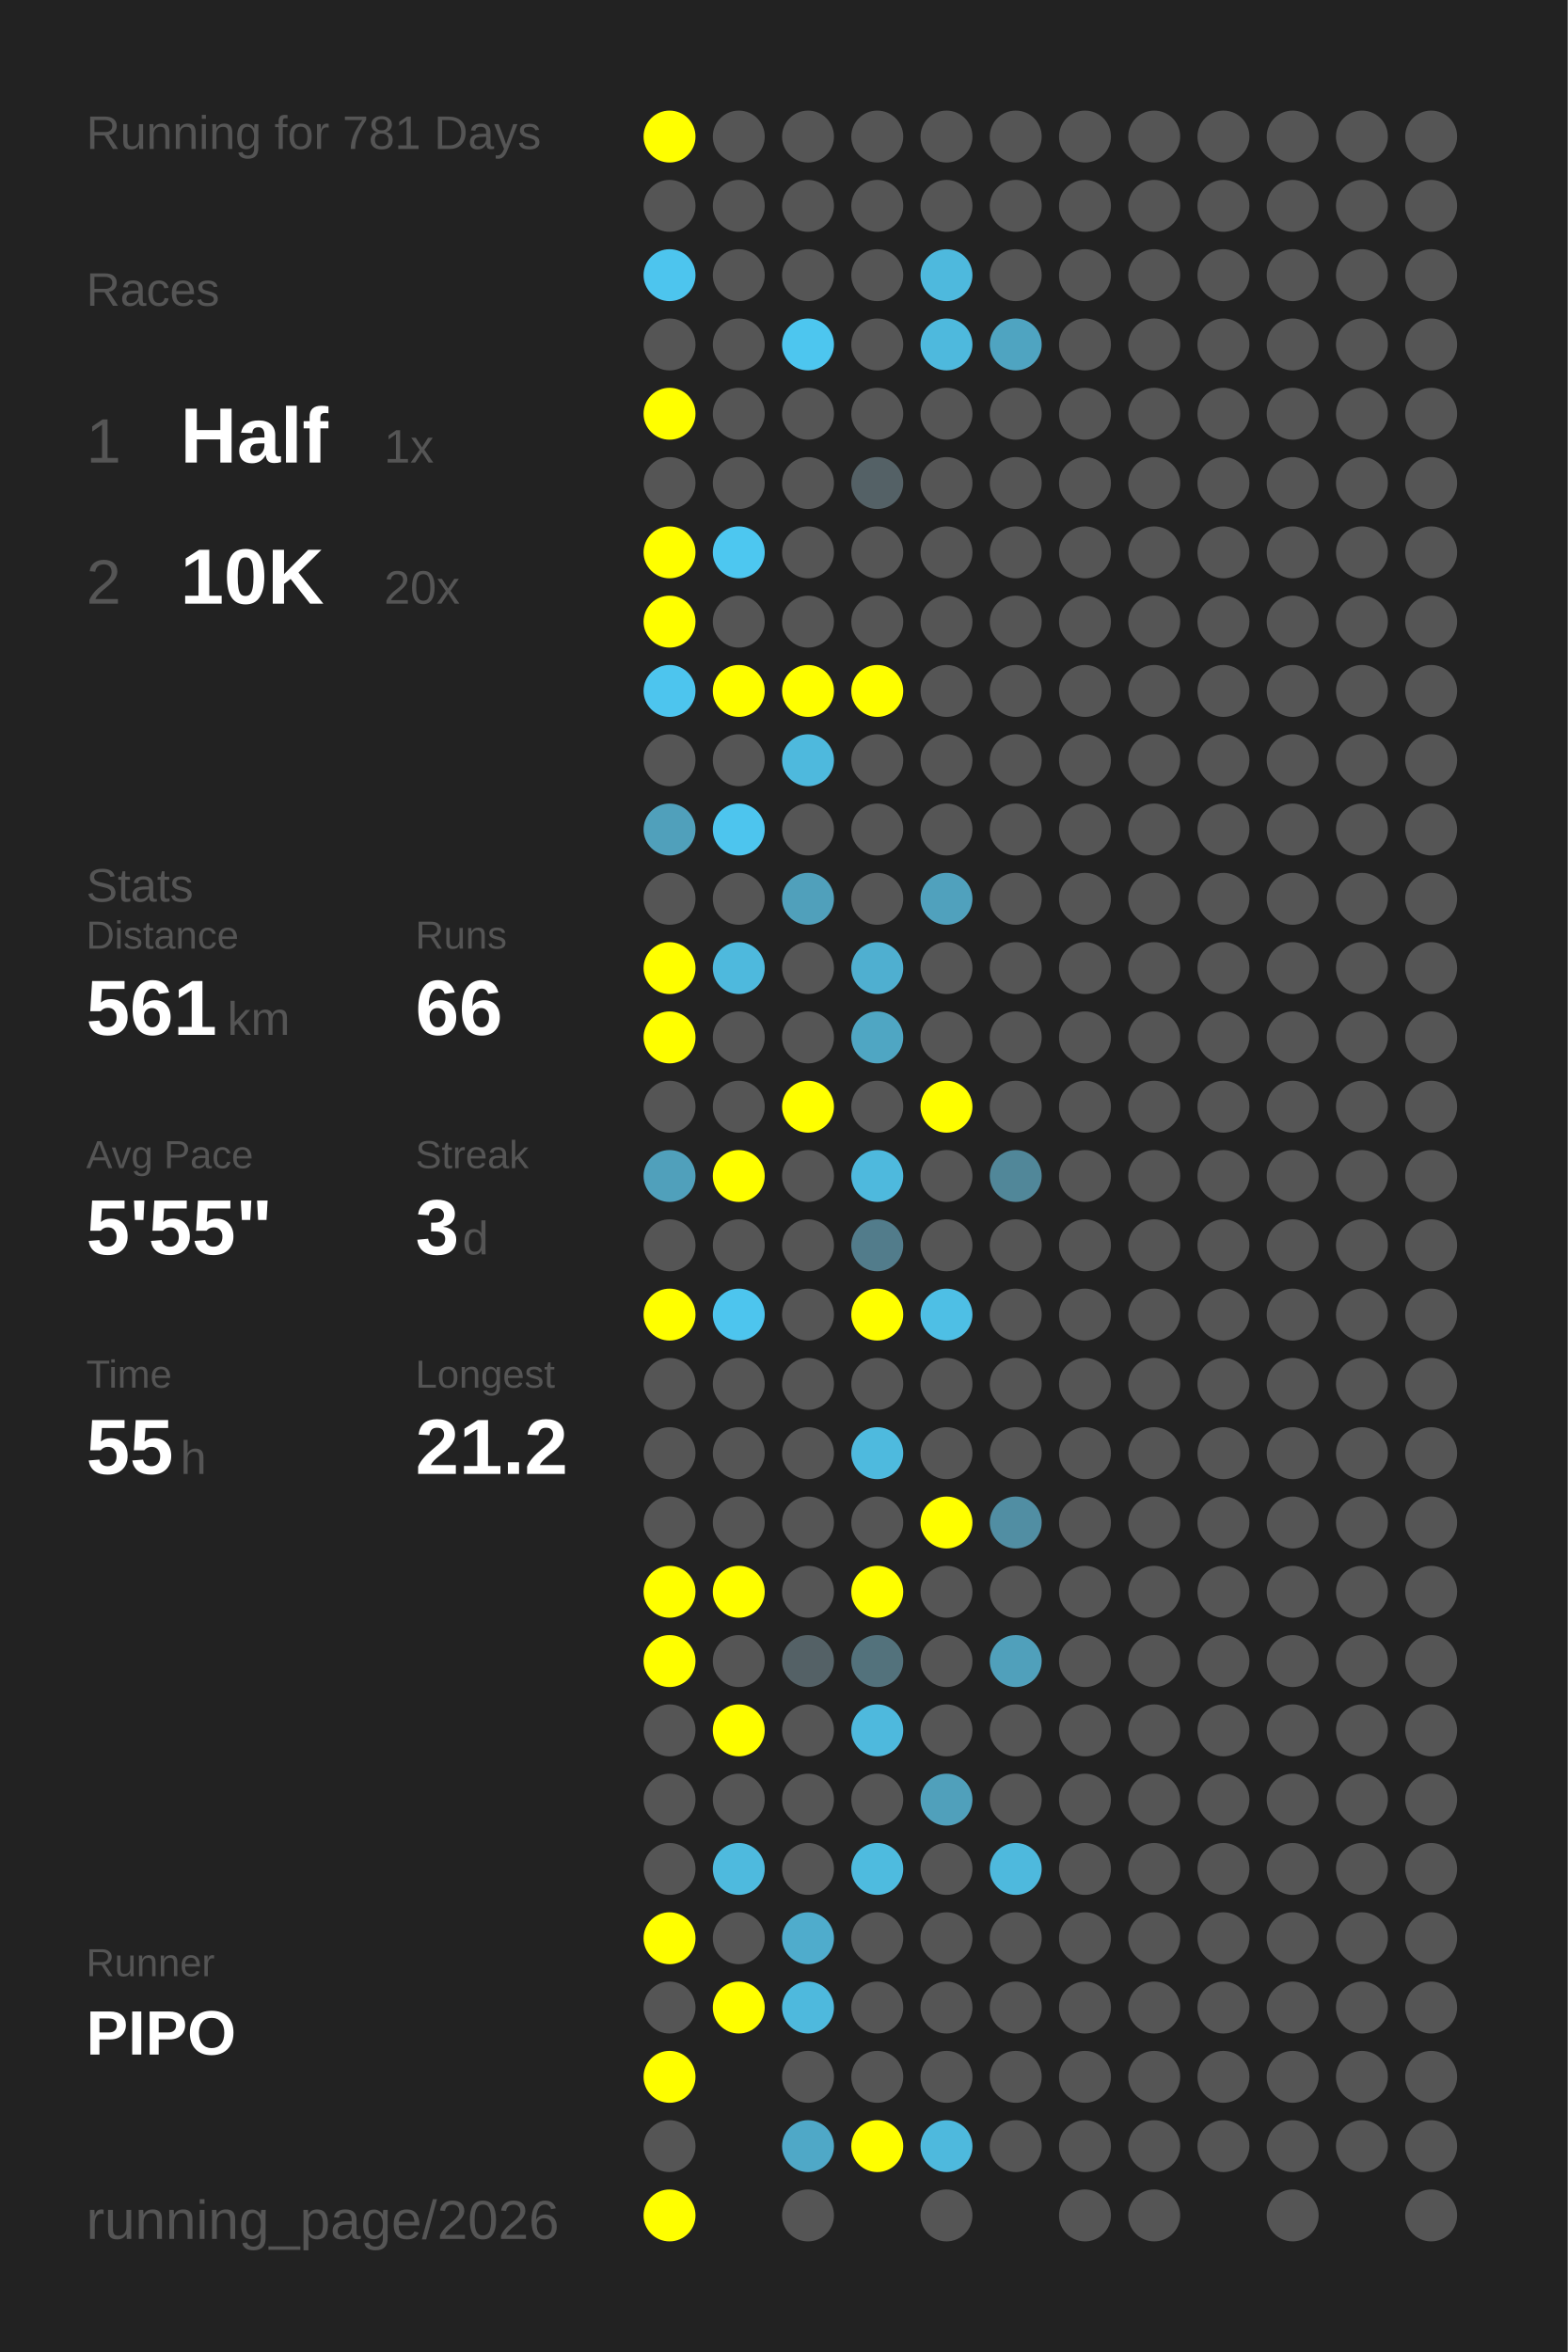
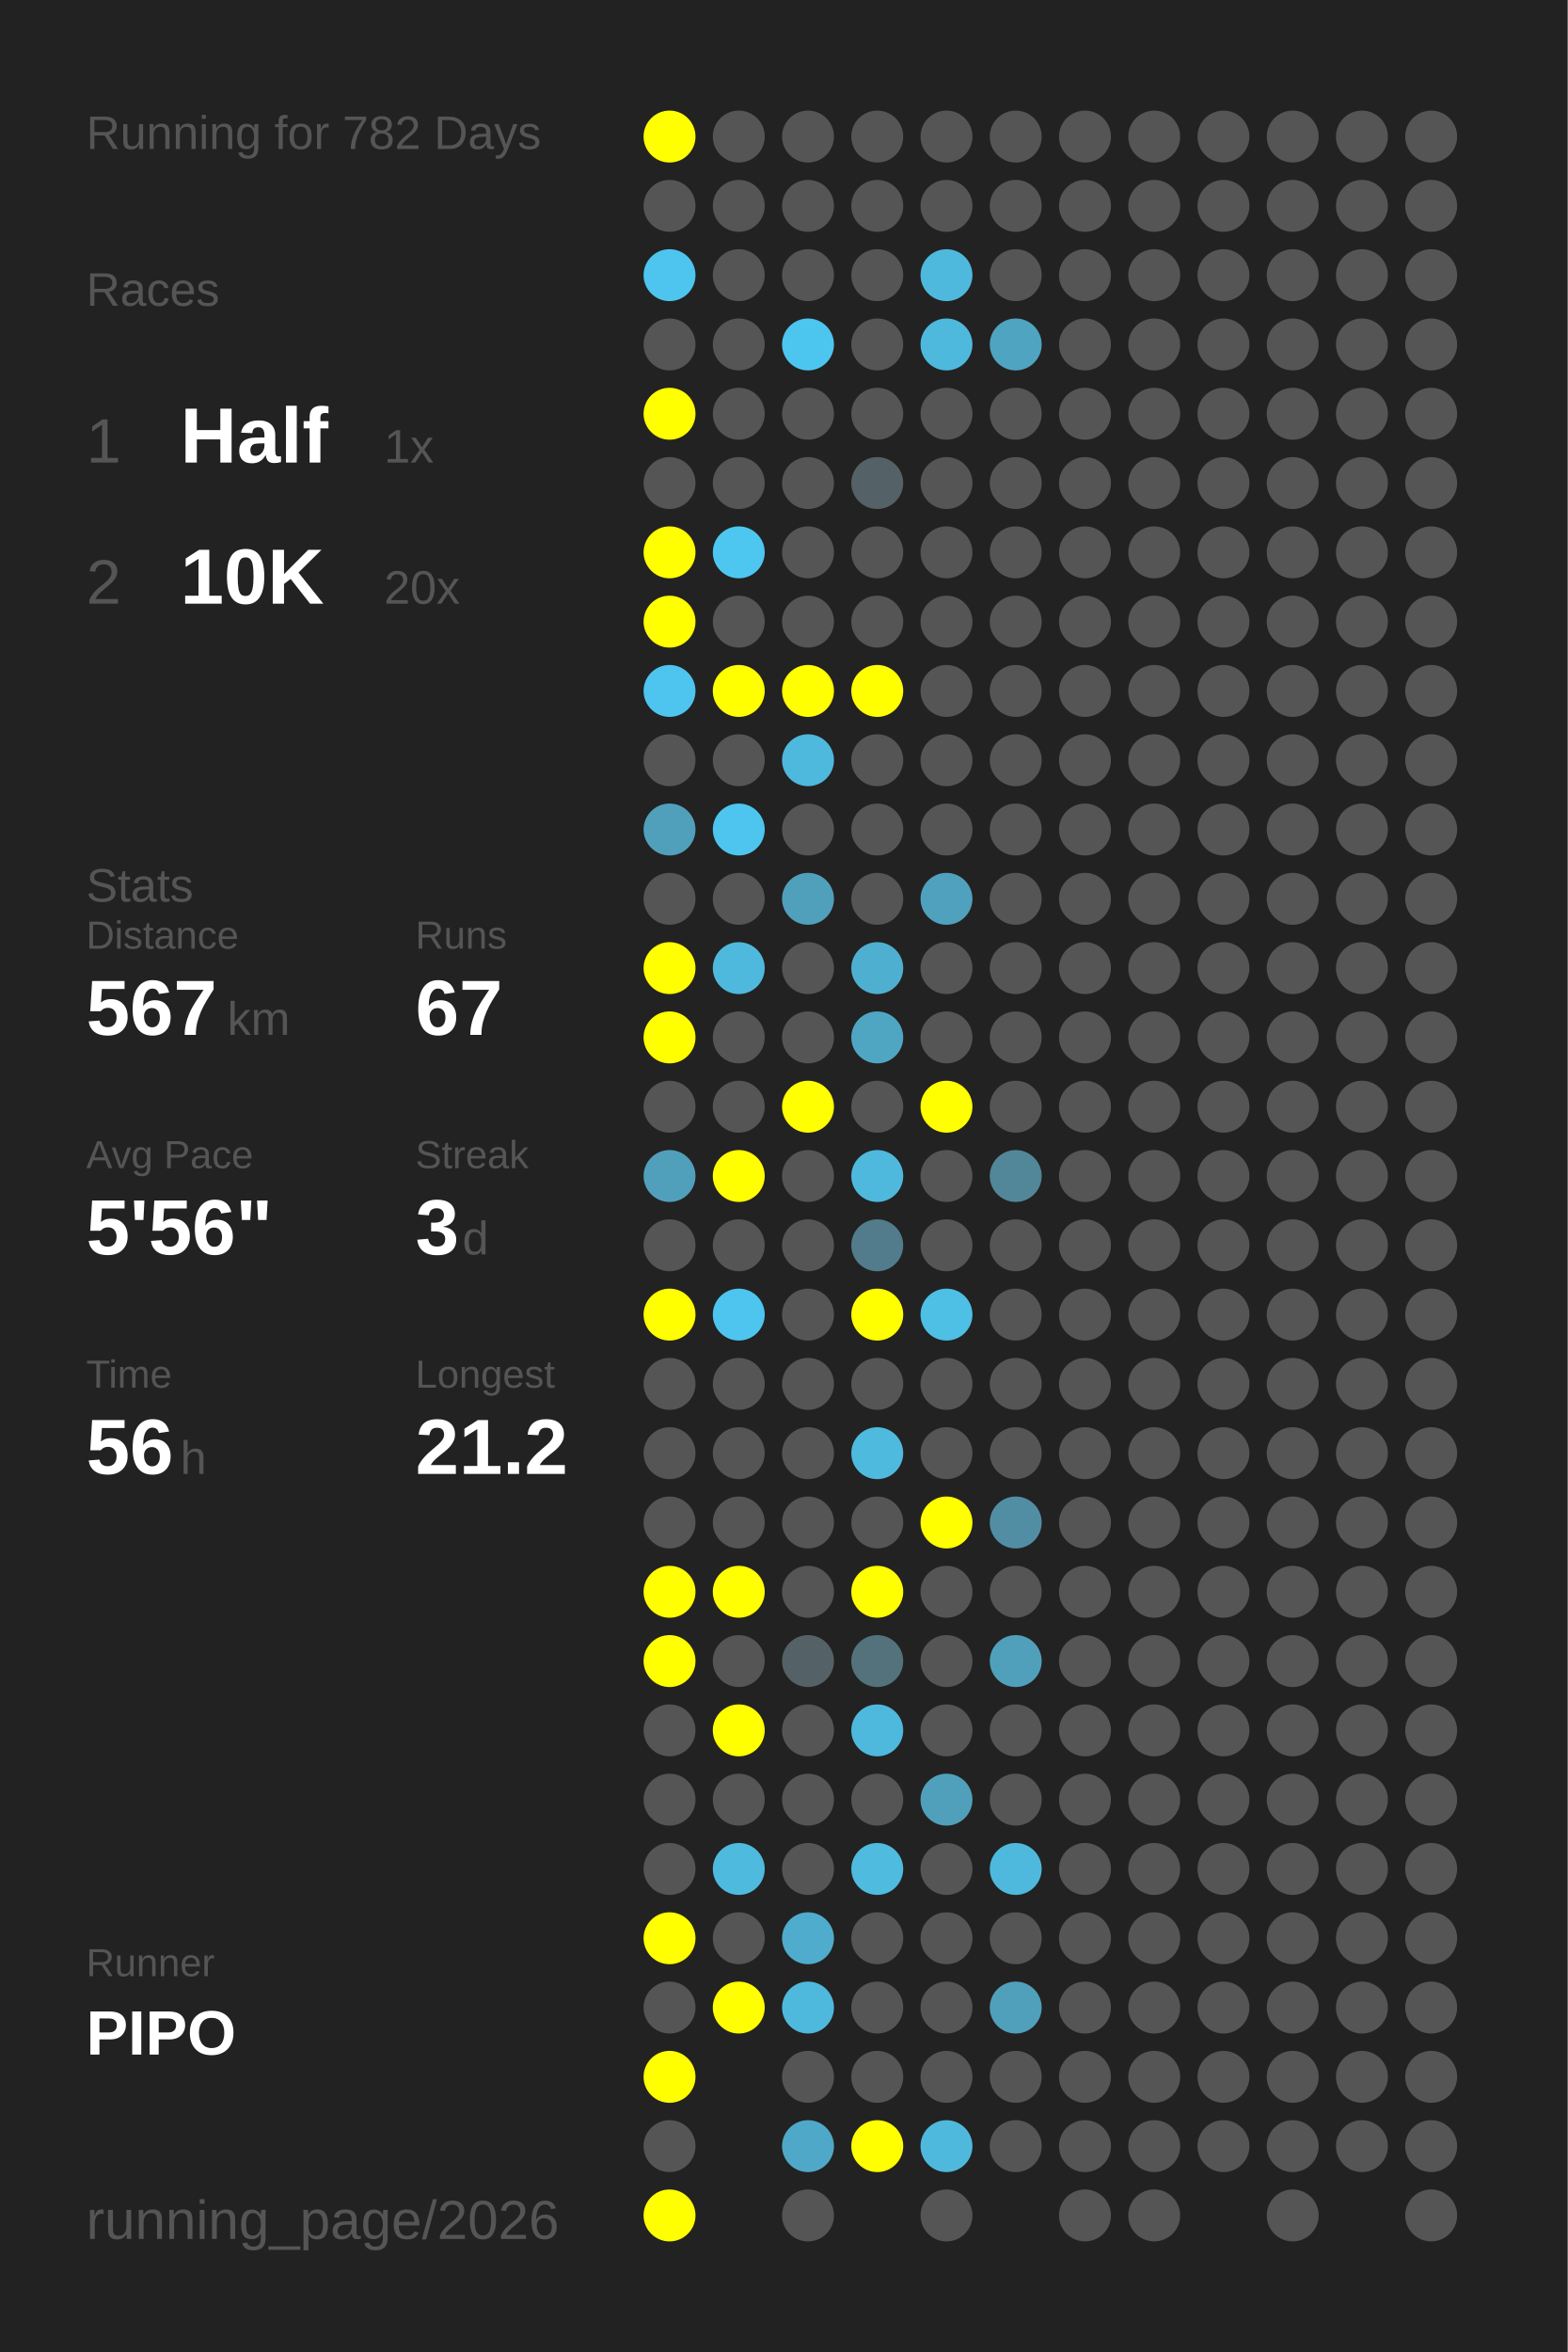
<svg xmlns="http://www.w3.org/2000/svg" baseProfile="full" height="300mm" version="1.1" viewBox="0,0,200,300" width="200mm">
  <defs />
  <rect fill="#222222" height="300" width="200" x="0" y="0" />
-   <text fill="#555555" style="font-size:6px; font-family:Arial;" x="11" y="19">Running for 781 Days</text>
+   <text fill="#555555" style="font-size:6px; font-family:Arial;" x="11" y="19">Running for 782 Days</text>
  <text fill="#555555" style="font-size:6px; font-family:Arial;" x="11" y="39">Races</text>
  <text fill="#555555" style="font-size:8px; font-family:Arial;" x="11" y="59">1</text>
  <text fill="#FFFFFF" style="font-size:10px; font-family:Arial; font-weight:bold;" x="23" y="59">Half</text>
  <text fill="#555555" style="font-size:6px; font-family:Arial;" x="49" y="59">1x</text>
  <text fill="#555555" style="font-size:8px; font-family:Arial;" x="11" y="77">2</text>
  <text fill="#FFFFFF" style="font-size:10px; font-family:Arial; font-weight:bold;" x="23" y="77">10K</text>
  <text fill="#555555" style="font-size:6px; font-family:Arial;" x="49" y="77">20x</text>
  <text fill="#555555" style="font-size:6px; font-family:Arial;" x="11" y="115">Stats</text>
  <text fill="#555555" style="font-size:5px; font-family:Arial;" x="11" y="121">Distance</text>
-   <text fill="#FFFFFF" style="font-size:10px; font-family:Arial; font-weight:bold;" x="11" y="132">561</text>
+   <text fill="#FFFFFF" style="font-size:10px; font-family:Arial; font-weight:bold;" x="11" y="132">567</text>
  <text fill="#555555" style="font-size:6px; font-family:Arial;" x="29" y="132">km</text>
  <text fill="#555555" style="font-size:5px; font-family:Arial;" x="53" y="121">Runs</text>
-   <text fill="#FFFFFF" style="font-size:10px; font-family:Arial; font-weight:bold;" x="53" y="132">66</text>
+   <text fill="#FFFFFF" style="font-size:10px; font-family:Arial; font-weight:bold;" x="53" y="132">67</text>
  <text fill="#555555" style="font-size:5px; font-family:Arial;" x="11" y="149">Avg Pace</text>
-   <text fill="#FFFFFF" style="font-size:10px; font-family:Arial; font-weight:bold;" x="11" y="160">5'55"</text>
+   <text fill="#FFFFFF" style="font-size:10px; font-family:Arial; font-weight:bold;" x="11" y="160">5'56"</text>
  <text fill="#555555" style="font-size:5px; font-family:Arial;" x="53" y="149">Streak</text>
  <text fill="#FFFFFF" style="font-size:10px; font-family:Arial; font-weight:bold;" x="53" y="160">3</text>
  <text fill="#555555" style="font-size:6px; font-family:Arial;" x="59" y="160">d</text>
  <text fill="#555555" style="font-size:5px; font-family:Arial;" x="11" y="177">Time</text>
-   <text fill="#FFFFFF" style="font-size:10px; font-family:Arial; font-weight:bold;" x="11" y="188">55</text>
+   <text fill="#FFFFFF" style="font-size:10px; font-family:Arial; font-weight:bold;" x="11" y="188">56</text>
  <text fill="#555555" style="font-size:6px; font-family:Arial;" x="23" y="188">h</text>
  <text fill="#555555" style="font-size:5px; font-family:Arial;" x="53" y="177">Longest</text>
  <text fill="#FFFFFF" style="font-size:10px; font-family:Arial; font-weight:bold;" x="53" y="188">21.2</text>
  <text fill="#555555" style="font-size:5px; font-family:Arial;" x="11" y="252.065">Runner</text>
  <text fill="#FFFFFF" style="font-size:8px; font-family:Arial; font-weight:bold;" x="11" y="262.065">PIPO</text>
  <text fill="#555555" style="font-size:7px; font-family:Arial;" x="11" y="285.581">running_page/2026</text>
  <circle cx="85.417" cy="17.419" fill="#FFFF00" r="3.312" />
  <circle cx="85.417" cy="26.258" fill="#555555" r="3.312" />
  <circle cx="85.417" cy="35.097" fill="#4dc5ee" r="3.312" />
  <circle cx="85.417" cy="43.935" fill="#555555" r="3.312" />
  <circle cx="85.417" cy="52.774" fill="#FFFF00" r="3.312" />
  <circle cx="85.417" cy="61.613" fill="#555555" r="3.312" />
  <circle cx="85.417" cy="70.452" fill="#FFFF00" r="3.312" />
  <circle cx="85.417" cy="79.29" fill="#FFFF00" r="3.312" />
  <circle cx="85.417" cy="88.129" fill="#4dc5ee" r="3.312" />
  <circle cx="85.417" cy="96.968" fill="#555555" r="3.312" />
  <circle cx="85.417" cy="105.806" fill="#50a0bb" r="3.312" />
  <circle cx="85.417" cy="114.645" fill="#555555" r="3.312" />
  <circle cx="85.417" cy="123.484" fill="#FFFF00" r="3.312" />
  <circle cx="85.417" cy="132.323" fill="#FFFF00" r="3.312" />
  <circle cx="85.417" cy="141.161" fill="#555555" r="3.312" />
  <circle cx="85.417" cy="150" fill="#50a0bb" r="3.312" />
  <circle cx="85.417" cy="158.839" fill="#555555" r="3.312" />
  <circle cx="85.417" cy="167.677" fill="#FFFF00" r="3.312" />
  <circle cx="85.417" cy="176.516" fill="#555555" r="3.312" />
  <circle cx="85.417" cy="185.355" fill="#555555" r="3.312" />
  <circle cx="85.417" cy="194.194" fill="#555555" r="3.312" />
  <circle cx="85.417" cy="203.032" fill="#FFFF00" r="3.312" />
  <circle cx="85.417" cy="211.871" fill="#FFFF00" r="3.312" />
  <circle cx="85.417" cy="220.71" fill="#555555" r="3.312" />
  <circle cx="85.417" cy="229.548" fill="#555555" r="3.312" />
  <circle cx="85.417" cy="238.387" fill="#555555" r="3.312" />
  <circle cx="85.417" cy="247.226" fill="#FFFF00" r="3.312" />
  <circle cx="85.417" cy="256.065" fill="#555555" r="3.312" />
  <circle cx="85.417" cy="264.903" fill="#FFFF00" r="3.312" />
  <circle cx="85.417" cy="273.742" fill="#555555" r="3.312" />
  <circle cx="85.417" cy="282.581" fill="#FFFF00" r="3.312" />
  <circle cx="94.25" cy="17.419" fill="#555555" r="3.312" />
  <circle cx="94.25" cy="26.258" fill="#555555" r="3.312" />
  <circle cx="94.25" cy="35.097" fill="#555555" r="3.312" />
  <circle cx="94.25" cy="43.935" fill="#555555" r="3.312" />
  <circle cx="94.25" cy="52.774" fill="#555555" r="3.312" />
  <circle cx="94.25" cy="61.613" fill="#555555" r="3.312" />
  <circle cx="94.25" cy="70.452" fill="#4dc7f0" r="3.312" />
  <circle cx="94.25" cy="79.29" fill="#555555" r="3.312" />
  <circle cx="94.25" cy="88.129" fill="#FFFF00" r="3.312" />
  <circle cx="94.25" cy="96.968" fill="#555555" r="3.312" />
  <circle cx="94.25" cy="105.806" fill="#4dc5ee" r="3.312" />
  <circle cx="94.25" cy="114.645" fill="#555555" r="3.312" />
  <circle cx="94.25" cy="123.484" fill="#4eb9dd" r="3.312" />
  <circle cx="94.25" cy="132.323" fill="#555555" r="3.312" />
  <circle cx="94.25" cy="141.161" fill="#555555" r="3.312" />
  <circle cx="94.25" cy="150" fill="#FFFF00" r="3.312" />
  <circle cx="94.25" cy="158.839" fill="#555555" r="3.312" />
  <circle cx="94.25" cy="167.677" fill="#4dc5ee" r="3.312" />
  <circle cx="94.25" cy="176.516" fill="#555555" r="3.312" />
  <circle cx="94.25" cy="185.355" fill="#555555" r="3.312" />
  <circle cx="94.25" cy="194.194" fill="#555555" r="3.312" />
  <circle cx="94.25" cy="203.032" fill="#FFFF00" r="3.312" />
  <circle cx="94.25" cy="211.871" fill="#555555" r="3.312" />
  <circle cx="94.25" cy="220.71" fill="#FFFF00" r="3.312" />
  <circle cx="94.25" cy="229.548" fill="#555555" r="3.312" />
  <circle cx="94.25" cy="238.387" fill="#4ebade" r="3.312" />
  <circle cx="94.25" cy="247.226" fill="#555555" r="3.312" />
  <circle cx="94.25" cy="256.065" fill="#FFFF00" r="3.312" />
  <circle cx="103.083" cy="17.419" fill="#555555" r="3.312" />
  <circle cx="103.083" cy="26.258" fill="#555555" r="3.312" />
  <circle cx="103.083" cy="35.097" fill="#555555" r="3.312" />
  <circle cx="103.083" cy="43.935" fill="#4dc6ef" r="3.312" />
  <circle cx="103.083" cy="52.774" fill="#555555" r="3.312" />
  <circle cx="103.083" cy="61.613" fill="#555555" r="3.312" />
  <circle cx="103.083" cy="70.452" fill="#555555" r="3.312" />
  <circle cx="103.083" cy="79.29" fill="#555555" r="3.312" />
  <circle cx="103.083" cy="88.129" fill="#FFFF00" r="3.312" />
  <circle cx="103.083" cy="96.968" fill="#4eb9dd" r="3.312" />
  <circle cx="103.083" cy="105.806" fill="#555555" r="3.312" />
  <circle cx="103.083" cy="114.645" fill="#50a0bb" r="3.312" />
  <circle cx="103.083" cy="123.484" fill="#555555" r="3.312" />
  <circle cx="103.083" cy="132.323" fill="#555555" r="3.312" />
  <circle cx="103.083" cy="141.161" fill="#FFFF00" r="3.312" />
  <circle cx="103.083" cy="150" fill="#555555" r="3.312" />
  <circle cx="103.083" cy="158.839" fill="#555555" r="3.312" />
  <circle cx="103.083" cy="167.677" fill="#555555" r="3.312" />
  <circle cx="103.083" cy="176.516" fill="#555555" r="3.312" />
  <circle cx="103.083" cy="185.355" fill="#555555" r="3.312" />
  <circle cx="103.083" cy="194.194" fill="#555555" r="3.312" />
  <circle cx="103.083" cy="203.032" fill="#555555" r="3.312" />
  <circle cx="103.083" cy="211.871" fill="#546166" r="3.312" />
  <circle cx="103.083" cy="220.71" fill="#555555" r="3.312" />
  <circle cx="103.083" cy="229.548" fill="#555555" r="3.312" />
  <circle cx="103.083" cy="238.387" fill="#555555" r="3.312" />
  <circle cx="103.083" cy="247.226" fill="#4faccc" r="3.312" />
  <circle cx="103.083" cy="256.065" fill="#4eb9dd" r="3.312" />
  <circle cx="103.083" cy="264.903" fill="#555555" r="3.312" />
  <circle cx="103.083" cy="273.742" fill="#4fa8c7" r="3.312" />
  <circle cx="103.083" cy="282.581" fill="#555555" r="3.312" />
  <circle cx="111.917" cy="17.419" fill="#555555" r="3.312" />
  <circle cx="111.917" cy="26.258" fill="#555555" r="3.312" />
  <circle cx="111.917" cy="35.097" fill="#555555" r="3.312" />
  <circle cx="111.917" cy="43.935" fill="#555555" r="3.312" />
  <circle cx="111.917" cy="52.774" fill="#555555" r="3.312" />
  <circle cx="111.917" cy="61.613" fill="#546166" r="3.312" />
  <circle cx="111.917" cy="70.452" fill="#555555" r="3.312" />
  <circle cx="111.917" cy="79.29" fill="#555555" r="3.312" />
  <circle cx="111.917" cy="88.129" fill="#FFFF00" r="3.312" />
  <circle cx="111.917" cy="96.968" fill="#555555" r="3.312" />
  <circle cx="111.917" cy="105.806" fill="#555555" r="3.312" />
  <circle cx="111.917" cy="114.645" fill="#555555" r="3.312" />
  <circle cx="111.917" cy="123.484" fill="#4fafd0" r="3.312" />
  <circle cx="111.917" cy="132.323" fill="#4fa6c3" r="3.312" />
  <circle cx="111.917" cy="141.161" fill="#555555" r="3.312" />
  <circle cx="111.917" cy="150" fill="#4eb9dd" r="3.312" />
  <circle cx="111.917" cy="158.839" fill="#527c8b" r="3.312" />
  <circle cx="111.917" cy="167.677" fill="#FFFF00" r="3.312" />
  <circle cx="111.917" cy="176.516" fill="#555555" r="3.312" />
  <circle cx="111.917" cy="185.355" fill="#4ebade" r="3.312" />
  <circle cx="111.917" cy="194.194" fill="#555555" r="3.312" />
  <circle cx="111.917" cy="203.032" fill="#FFFF00" r="3.312" />
  <circle cx="111.917" cy="211.871" fill="#53727c" r="3.312" />
  <circle cx="111.917" cy="220.71" fill="#4eb9dd" r="3.312" />
  <circle cx="111.917" cy="229.548" fill="#555555" r="3.312" />
  <circle cx="111.917" cy="238.387" fill="#4ebbdf" r="3.312" />
  <circle cx="111.917" cy="247.226" fill="#555555" r="3.312" />
  <circle cx="111.917" cy="256.065" fill="#555555" r="3.312" />
  <circle cx="111.917" cy="264.903" fill="#555555" r="3.312" />
  <circle cx="111.917" cy="273.742" fill="#FFFF00" r="3.312" />
  <circle cx="120.75" cy="17.419" fill="#555555" r="3.312" />
  <circle cx="120.75" cy="26.258" fill="#555555" r="3.312" />
  <circle cx="120.75" cy="35.097" fill="#4eb9dd" r="3.312" />
  <circle cx="120.75" cy="43.935" fill="#4eb9dd" r="3.312" />
  <circle cx="120.75" cy="52.774" fill="#555555" r="3.312" />
  <circle cx="120.75" cy="61.613" fill="#555555" r="3.312" />
  <circle cx="120.75" cy="70.452" fill="#555555" r="3.312" />
  <circle cx="120.75" cy="79.29" fill="#555555" r="3.312" />
  <circle cx="120.75" cy="88.129" fill="#555555" r="3.312" />
  <circle cx="120.75" cy="96.968" fill="#555555" r="3.312" />
  <circle cx="120.75" cy="105.806" fill="#555555" r="3.312" />
  <circle cx="120.75" cy="114.645" fill="#50a1bd" r="3.312" />
  <circle cx="120.75" cy="123.484" fill="#555555" r="3.312" />
  <circle cx="120.75" cy="132.323" fill="#555555" r="3.312" />
  <circle cx="120.75" cy="141.161" fill="#FFFF00" r="3.312" />
  <circle cx="120.75" cy="150" fill="#555555" r="3.312" />
  <circle cx="120.75" cy="158.839" fill="#555555" r="3.312" />
  <circle cx="120.75" cy="167.677" fill="#4ebfe5" r="3.312" />
  <circle cx="120.75" cy="176.516" fill="#555555" r="3.312" />
  <circle cx="120.75" cy="185.355" fill="#555555" r="3.312" />
  <circle cx="120.75" cy="194.194" fill="#FFFF00" r="3.312" />
  <circle cx="120.75" cy="203.032" fill="#555555" r="3.312" />
  <circle cx="120.75" cy="211.871" fill="#555555" r="3.312" />
  <circle cx="120.75" cy="220.71" fill="#555555" r="3.312" />
  <circle cx="120.75" cy="229.548" fill="#50a0bb" r="3.312" />
  <circle cx="120.75" cy="238.387" fill="#555555" r="3.312" />
  <circle cx="120.75" cy="247.226" fill="#555555" r="3.312" />
  <circle cx="120.75" cy="256.065" fill="#555555" r="3.312" />
  <circle cx="120.75" cy="264.903" fill="#555555" r="3.312" />
  <circle cx="120.75" cy="273.742" fill="#4eb9dd" r="3.312" />
  <circle cx="120.75" cy="282.581" fill="#555555" r="3.312" />
  <circle cx="129.583" cy="17.419" fill="#555555" r="3.312" />
  <circle cx="129.583" cy="26.258" fill="#555555" r="3.312" />
  <circle cx="129.583" cy="35.097" fill="#555555" r="3.312" />
  <circle cx="129.583" cy="43.935" fill="#4fa4c1" r="3.312" />
  <circle cx="129.583" cy="52.774" fill="#555555" r="3.312" />
  <circle cx="129.583" cy="61.613" fill="#555555" r="3.312" />
  <circle cx="129.583" cy="70.452" fill="#555555" r="3.312" />
  <circle cx="129.583" cy="79.29" fill="#555555" r="3.312" />
  <circle cx="129.583" cy="88.129" fill="#555555" r="3.312" />
  <circle cx="129.583" cy="96.968" fill="#555555" r="3.312" />
  <circle cx="129.583" cy="105.806" fill="#555555" r="3.312" />
  <circle cx="129.583" cy="114.645" fill="#555555" r="3.312" />
  <circle cx="129.583" cy="123.484" fill="#555555" r="3.312" />
  <circle cx="129.583" cy="132.323" fill="#555555" r="3.312" />
  <circle cx="129.583" cy="141.161" fill="#555555" r="3.312" />
  <circle cx="129.583" cy="150" fill="#518799" r="3.312" />
  <circle cx="129.583" cy="158.839" fill="#555555" r="3.312" />
  <circle cx="129.583" cy="167.677" fill="#555555" r="3.312" />
  <circle cx="129.583" cy="176.516" fill="#555555" r="3.312" />
  <circle cx="129.583" cy="185.355" fill="#555555" r="3.312" />
  <circle cx="129.583" cy="194.194" fill="#518ea3" r="3.312" />
  <circle cx="129.583" cy="203.032" fill="#555555" r="3.312" />
  <circle cx="129.583" cy="211.871" fill="#50a0bb" r="3.312" />
  <circle cx="129.583" cy="220.71" fill="#555555" r="3.312" />
  <circle cx="129.583" cy="229.548" fill="#555555" r="3.312" />
  <circle cx="129.583" cy="238.387" fill="#4eb9dd" r="3.312" />
  <circle cx="129.583" cy="247.226" fill="#555555" r="3.312" />
-   <circle cx="129.583" cy="256.065" fill="#555555" r="3.312" />
+   <circle cx="129.583" cy="256.065" fill="#50a0bb" r="3.312" />
  <circle cx="129.583" cy="264.903" fill="#555555" r="3.312" />
  <circle cx="129.583" cy="273.742" fill="#555555" r="3.312" />
  <circle cx="138.417" cy="17.419" fill="#555555" r="3.312" />
  <circle cx="138.417" cy="26.258" fill="#555555" r="3.312" />
  <circle cx="138.417" cy="35.097" fill="#555555" r="3.312" />
  <circle cx="138.417" cy="43.935" fill="#555555" r="3.312" />
  <circle cx="138.417" cy="52.774" fill="#555555" r="3.312" />
  <circle cx="138.417" cy="61.613" fill="#555555" r="3.312" />
  <circle cx="138.417" cy="70.452" fill="#555555" r="3.312" />
  <circle cx="138.417" cy="79.29" fill="#555555" r="3.312" />
  <circle cx="138.417" cy="88.129" fill="#555555" r="3.312" />
  <circle cx="138.417" cy="96.968" fill="#555555" r="3.312" />
  <circle cx="138.417" cy="105.806" fill="#555555" r="3.312" />
  <circle cx="138.417" cy="114.645" fill="#555555" r="3.312" />
  <circle cx="138.417" cy="123.484" fill="#555555" r="3.312" />
  <circle cx="138.417" cy="132.323" fill="#555555" r="3.312" />
  <circle cx="138.417" cy="141.161" fill="#555555" r="3.312" />
  <circle cx="138.417" cy="150" fill="#555555" r="3.312" />
  <circle cx="138.417" cy="158.839" fill="#555555" r="3.312" />
  <circle cx="138.417" cy="167.677" fill="#555555" r="3.312" />
  <circle cx="138.417" cy="176.516" fill="#555555" r="3.312" />
  <circle cx="138.417" cy="185.355" fill="#555555" r="3.312" />
  <circle cx="138.417" cy="194.194" fill="#555555" r="3.312" />
  <circle cx="138.417" cy="203.032" fill="#555555" r="3.312" />
  <circle cx="138.417" cy="211.871" fill="#555555" r="3.312" />
  <circle cx="138.417" cy="220.71" fill="#555555" r="3.312" />
  <circle cx="138.417" cy="229.548" fill="#555555" r="3.312" />
  <circle cx="138.417" cy="238.387" fill="#555555" r="3.312" />
  <circle cx="138.417" cy="247.226" fill="#555555" r="3.312" />
  <circle cx="138.417" cy="256.065" fill="#555555" r="3.312" />
  <circle cx="138.417" cy="264.903" fill="#555555" r="3.312" />
  <circle cx="138.417" cy="273.742" fill="#555555" r="3.312" />
  <circle cx="138.417" cy="282.581" fill="#555555" r="3.312" />
  <circle cx="147.25" cy="17.419" fill="#555555" r="3.312" />
  <circle cx="147.25" cy="26.258" fill="#555555" r="3.312" />
  <circle cx="147.25" cy="35.097" fill="#555555" r="3.312" />
  <circle cx="147.25" cy="43.935" fill="#555555" r="3.312" />
  <circle cx="147.25" cy="52.774" fill="#555555" r="3.312" />
  <circle cx="147.25" cy="61.613" fill="#555555" r="3.312" />
  <circle cx="147.25" cy="70.452" fill="#555555" r="3.312" />
  <circle cx="147.25" cy="79.29" fill="#555555" r="3.312" />
  <circle cx="147.25" cy="88.129" fill="#555555" r="3.312" />
  <circle cx="147.25" cy="96.968" fill="#555555" r="3.312" />
  <circle cx="147.25" cy="105.806" fill="#555555" r="3.312" />
  <circle cx="147.25" cy="114.645" fill="#555555" r="3.312" />
  <circle cx="147.25" cy="123.484" fill="#555555" r="3.312" />
  <circle cx="147.25" cy="132.323" fill="#555555" r="3.312" />
  <circle cx="147.25" cy="141.161" fill="#555555" r="3.312" />
  <circle cx="147.25" cy="150" fill="#555555" r="3.312" />
  <circle cx="147.25" cy="158.839" fill="#555555" r="3.312" />
  <circle cx="147.25" cy="167.677" fill="#555555" r="3.312" />
  <circle cx="147.25" cy="176.516" fill="#555555" r="3.312" />
  <circle cx="147.25" cy="185.355" fill="#555555" r="3.312" />
  <circle cx="147.25" cy="194.194" fill="#555555" r="3.312" />
  <circle cx="147.25" cy="203.032" fill="#555555" r="3.312" />
  <circle cx="147.25" cy="211.871" fill="#555555" r="3.312" />
  <circle cx="147.25" cy="220.71" fill="#555555" r="3.312" />
  <circle cx="147.25" cy="229.548" fill="#555555" r="3.312" />
  <circle cx="147.25" cy="238.387" fill="#555555" r="3.312" />
  <circle cx="147.25" cy="247.226" fill="#555555" r="3.312" />
  <circle cx="147.25" cy="256.065" fill="#555555" r="3.312" />
  <circle cx="147.25" cy="264.903" fill="#555555" r="3.312" />
  <circle cx="147.25" cy="273.742" fill="#555555" r="3.312" />
  <circle cx="147.25" cy="282.581" fill="#555555" r="3.312" />
  <circle cx="156.083" cy="17.419" fill="#555555" r="3.312" />
  <circle cx="156.083" cy="26.258" fill="#555555" r="3.312" />
  <circle cx="156.083" cy="35.097" fill="#555555" r="3.312" />
  <circle cx="156.083" cy="43.935" fill="#555555" r="3.312" />
  <circle cx="156.083" cy="52.774" fill="#555555" r="3.312" />
  <circle cx="156.083" cy="61.613" fill="#555555" r="3.312" />
  <circle cx="156.083" cy="70.452" fill="#555555" r="3.312" />
  <circle cx="156.083" cy="79.29" fill="#555555" r="3.312" />
  <circle cx="156.083" cy="88.129" fill="#555555" r="3.312" />
  <circle cx="156.083" cy="96.968" fill="#555555" r="3.312" />
  <circle cx="156.083" cy="105.806" fill="#555555" r="3.312" />
  <circle cx="156.083" cy="114.645" fill="#555555" r="3.312" />
  <circle cx="156.083" cy="123.484" fill="#555555" r="3.312" />
  <circle cx="156.083" cy="132.323" fill="#555555" r="3.312" />
  <circle cx="156.083" cy="141.161" fill="#555555" r="3.312" />
  <circle cx="156.083" cy="150" fill="#555555" r="3.312" />
  <circle cx="156.083" cy="158.839" fill="#555555" r="3.312" />
  <circle cx="156.083" cy="167.677" fill="#555555" r="3.312" />
  <circle cx="156.083" cy="176.516" fill="#555555" r="3.312" />
  <circle cx="156.083" cy="185.355" fill="#555555" r="3.312" />
  <circle cx="156.083" cy="194.194" fill="#555555" r="3.312" />
  <circle cx="156.083" cy="203.032" fill="#555555" r="3.312" />
  <circle cx="156.083" cy="211.871" fill="#555555" r="3.312" />
  <circle cx="156.083" cy="220.71" fill="#555555" r="3.312" />
  <circle cx="156.083" cy="229.548" fill="#555555" r="3.312" />
  <circle cx="156.083" cy="238.387" fill="#555555" r="3.312" />
  <circle cx="156.083" cy="247.226" fill="#555555" r="3.312" />
  <circle cx="156.083" cy="256.065" fill="#555555" r="3.312" />
  <circle cx="156.083" cy="264.903" fill="#555555" r="3.312" />
  <circle cx="156.083" cy="273.742" fill="#555555" r="3.312" />
  <circle cx="164.917" cy="17.419" fill="#555555" r="3.312" />
  <circle cx="164.917" cy="26.258" fill="#555555" r="3.312" />
  <circle cx="164.917" cy="35.097" fill="#555555" r="3.312" />
  <circle cx="164.917" cy="43.935" fill="#555555" r="3.312" />
  <circle cx="164.917" cy="52.774" fill="#555555" r="3.312" />
  <circle cx="164.917" cy="61.613" fill="#555555" r="3.312" />
  <circle cx="164.917" cy="70.452" fill="#555555" r="3.312" />
  <circle cx="164.917" cy="79.29" fill="#555555" r="3.312" />
  <circle cx="164.917" cy="88.129" fill="#555555" r="3.312" />
  <circle cx="164.917" cy="96.968" fill="#555555" r="3.312" />
  <circle cx="164.917" cy="105.806" fill="#555555" r="3.312" />
  <circle cx="164.917" cy="114.645" fill="#555555" r="3.312" />
  <circle cx="164.917" cy="123.484" fill="#555555" r="3.312" />
  <circle cx="164.917" cy="132.323" fill="#555555" r="3.312" />
  <circle cx="164.917" cy="141.161" fill="#555555" r="3.312" />
  <circle cx="164.917" cy="150" fill="#555555" r="3.312" />
  <circle cx="164.917" cy="158.839" fill="#555555" r="3.312" />
  <circle cx="164.917" cy="167.677" fill="#555555" r="3.312" />
  <circle cx="164.917" cy="176.516" fill="#555555" r="3.312" />
  <circle cx="164.917" cy="185.355" fill="#555555" r="3.312" />
  <circle cx="164.917" cy="194.194" fill="#555555" r="3.312" />
  <circle cx="164.917" cy="203.032" fill="#555555" r="3.312" />
  <circle cx="164.917" cy="211.871" fill="#555555" r="3.312" />
  <circle cx="164.917" cy="220.71" fill="#555555" r="3.312" />
  <circle cx="164.917" cy="229.548" fill="#555555" r="3.312" />
  <circle cx="164.917" cy="238.387" fill="#555555" r="3.312" />
  <circle cx="164.917" cy="247.226" fill="#555555" r="3.312" />
  <circle cx="164.917" cy="256.065" fill="#555555" r="3.312" />
  <circle cx="164.917" cy="264.903" fill="#555555" r="3.312" />
  <circle cx="164.917" cy="273.742" fill="#555555" r="3.312" />
  <circle cx="164.917" cy="282.581" fill="#555555" r="3.312" />
  <circle cx="173.75" cy="17.419" fill="#555555" r="3.312" />
  <circle cx="173.75" cy="26.258" fill="#555555" r="3.312" />
  <circle cx="173.75" cy="35.097" fill="#555555" r="3.312" />
  <circle cx="173.75" cy="43.935" fill="#555555" r="3.312" />
  <circle cx="173.75" cy="52.774" fill="#555555" r="3.312" />
  <circle cx="173.75" cy="61.613" fill="#555555" r="3.312" />
  <circle cx="173.75" cy="70.452" fill="#555555" r="3.312" />
  <circle cx="173.75" cy="79.29" fill="#555555" r="3.312" />
  <circle cx="173.75" cy="88.129" fill="#555555" r="3.312" />
  <circle cx="173.75" cy="96.968" fill="#555555" r="3.312" />
  <circle cx="173.75" cy="105.806" fill="#555555" r="3.312" />
  <circle cx="173.75" cy="114.645" fill="#555555" r="3.312" />
  <circle cx="173.75" cy="123.484" fill="#555555" r="3.312" />
  <circle cx="173.75" cy="132.323" fill="#555555" r="3.312" />
  <circle cx="173.75" cy="141.161" fill="#555555" r="3.312" />
  <circle cx="173.75" cy="150" fill="#555555" r="3.312" />
  <circle cx="173.75" cy="158.839" fill="#555555" r="3.312" />
  <circle cx="173.75" cy="167.677" fill="#555555" r="3.312" />
  <circle cx="173.75" cy="176.516" fill="#555555" r="3.312" />
  <circle cx="173.75" cy="185.355" fill="#555555" r="3.312" />
  <circle cx="173.75" cy="194.194" fill="#555555" r="3.312" />
  <circle cx="173.75" cy="203.032" fill="#555555" r="3.312" />
  <circle cx="173.75" cy="211.871" fill="#555555" r="3.312" />
  <circle cx="173.75" cy="220.71" fill="#555555" r="3.312" />
  <circle cx="173.75" cy="229.548" fill="#555555" r="3.312" />
  <circle cx="173.75" cy="238.387" fill="#555555" r="3.312" />
  <circle cx="173.75" cy="247.226" fill="#555555" r="3.312" />
  <circle cx="173.75" cy="256.065" fill="#555555" r="3.312" />
  <circle cx="173.75" cy="264.903" fill="#555555" r="3.312" />
  <circle cx="173.75" cy="273.742" fill="#555555" r="3.312" />
  <circle cx="182.583" cy="17.419" fill="#555555" r="3.312" />
  <circle cx="182.583" cy="26.258" fill="#555555" r="3.312" />
  <circle cx="182.583" cy="35.097" fill="#555555" r="3.312" />
  <circle cx="182.583" cy="43.935" fill="#555555" r="3.312" />
  <circle cx="182.583" cy="52.774" fill="#555555" r="3.312" />
  <circle cx="182.583" cy="61.613" fill="#555555" r="3.312" />
  <circle cx="182.583" cy="70.452" fill="#555555" r="3.312" />
  <circle cx="182.583" cy="79.29" fill="#555555" r="3.312" />
  <circle cx="182.583" cy="88.129" fill="#555555" r="3.312" />
  <circle cx="182.583" cy="96.968" fill="#555555" r="3.312" />
  <circle cx="182.583" cy="105.806" fill="#555555" r="3.312" />
  <circle cx="182.583" cy="114.645" fill="#555555" r="3.312" />
  <circle cx="182.583" cy="123.484" fill="#555555" r="3.312" />
  <circle cx="182.583" cy="132.323" fill="#555555" r="3.312" />
  <circle cx="182.583" cy="141.161" fill="#555555" r="3.312" />
  <circle cx="182.583" cy="150" fill="#555555" r="3.312" />
  <circle cx="182.583" cy="158.839" fill="#555555" r="3.312" />
  <circle cx="182.583" cy="167.677" fill="#555555" r="3.312" />
  <circle cx="182.583" cy="176.516" fill="#555555" r="3.312" />
  <circle cx="182.583" cy="185.355" fill="#555555" r="3.312" />
  <circle cx="182.583" cy="194.194" fill="#555555" r="3.312" />
  <circle cx="182.583" cy="203.032" fill="#555555" r="3.312" />
  <circle cx="182.583" cy="211.871" fill="#555555" r="3.312" />
  <circle cx="182.583" cy="220.71" fill="#555555" r="3.312" />
  <circle cx="182.583" cy="229.548" fill="#555555" r="3.312" />
  <circle cx="182.583" cy="238.387" fill="#555555" r="3.312" />
  <circle cx="182.583" cy="247.226" fill="#555555" r="3.312" />
  <circle cx="182.583" cy="256.065" fill="#555555" r="3.312" />
  <circle cx="182.583" cy="264.903" fill="#555555" r="3.312" />
  <circle cx="182.583" cy="273.742" fill="#555555" r="3.312" />
  <circle cx="182.583" cy="282.581" fill="#555555" r="3.312" />
</svg>
